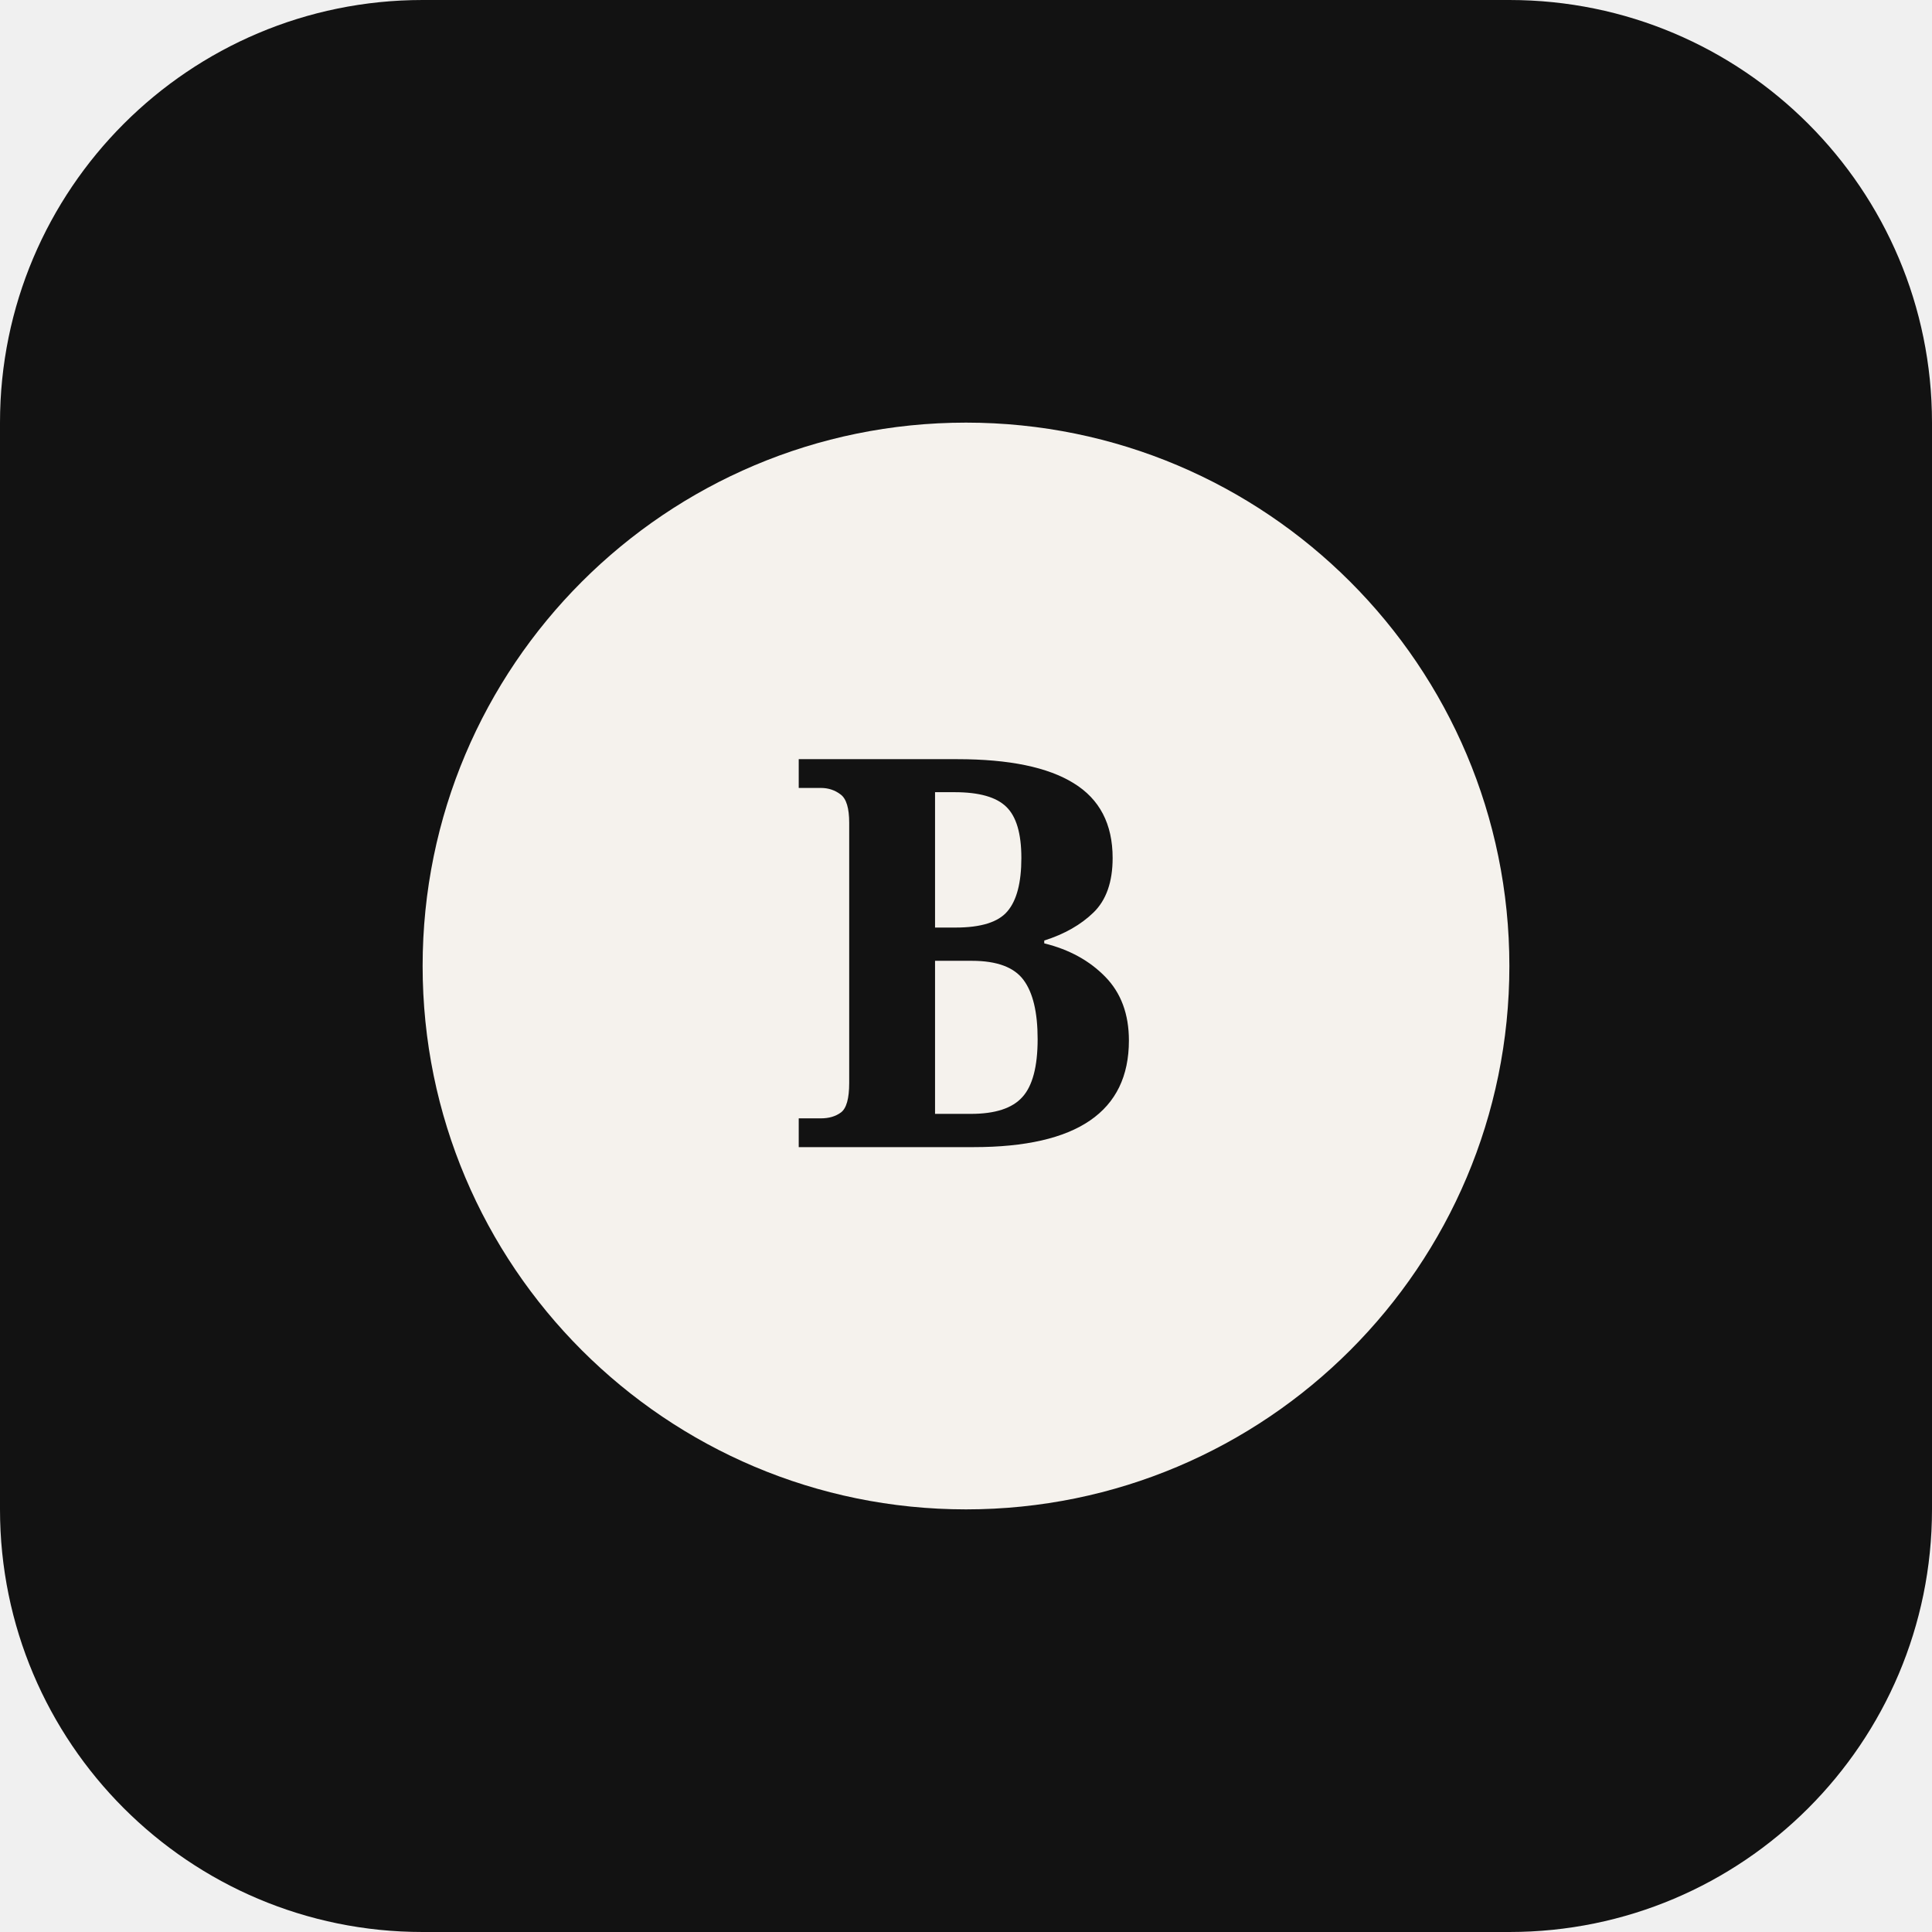
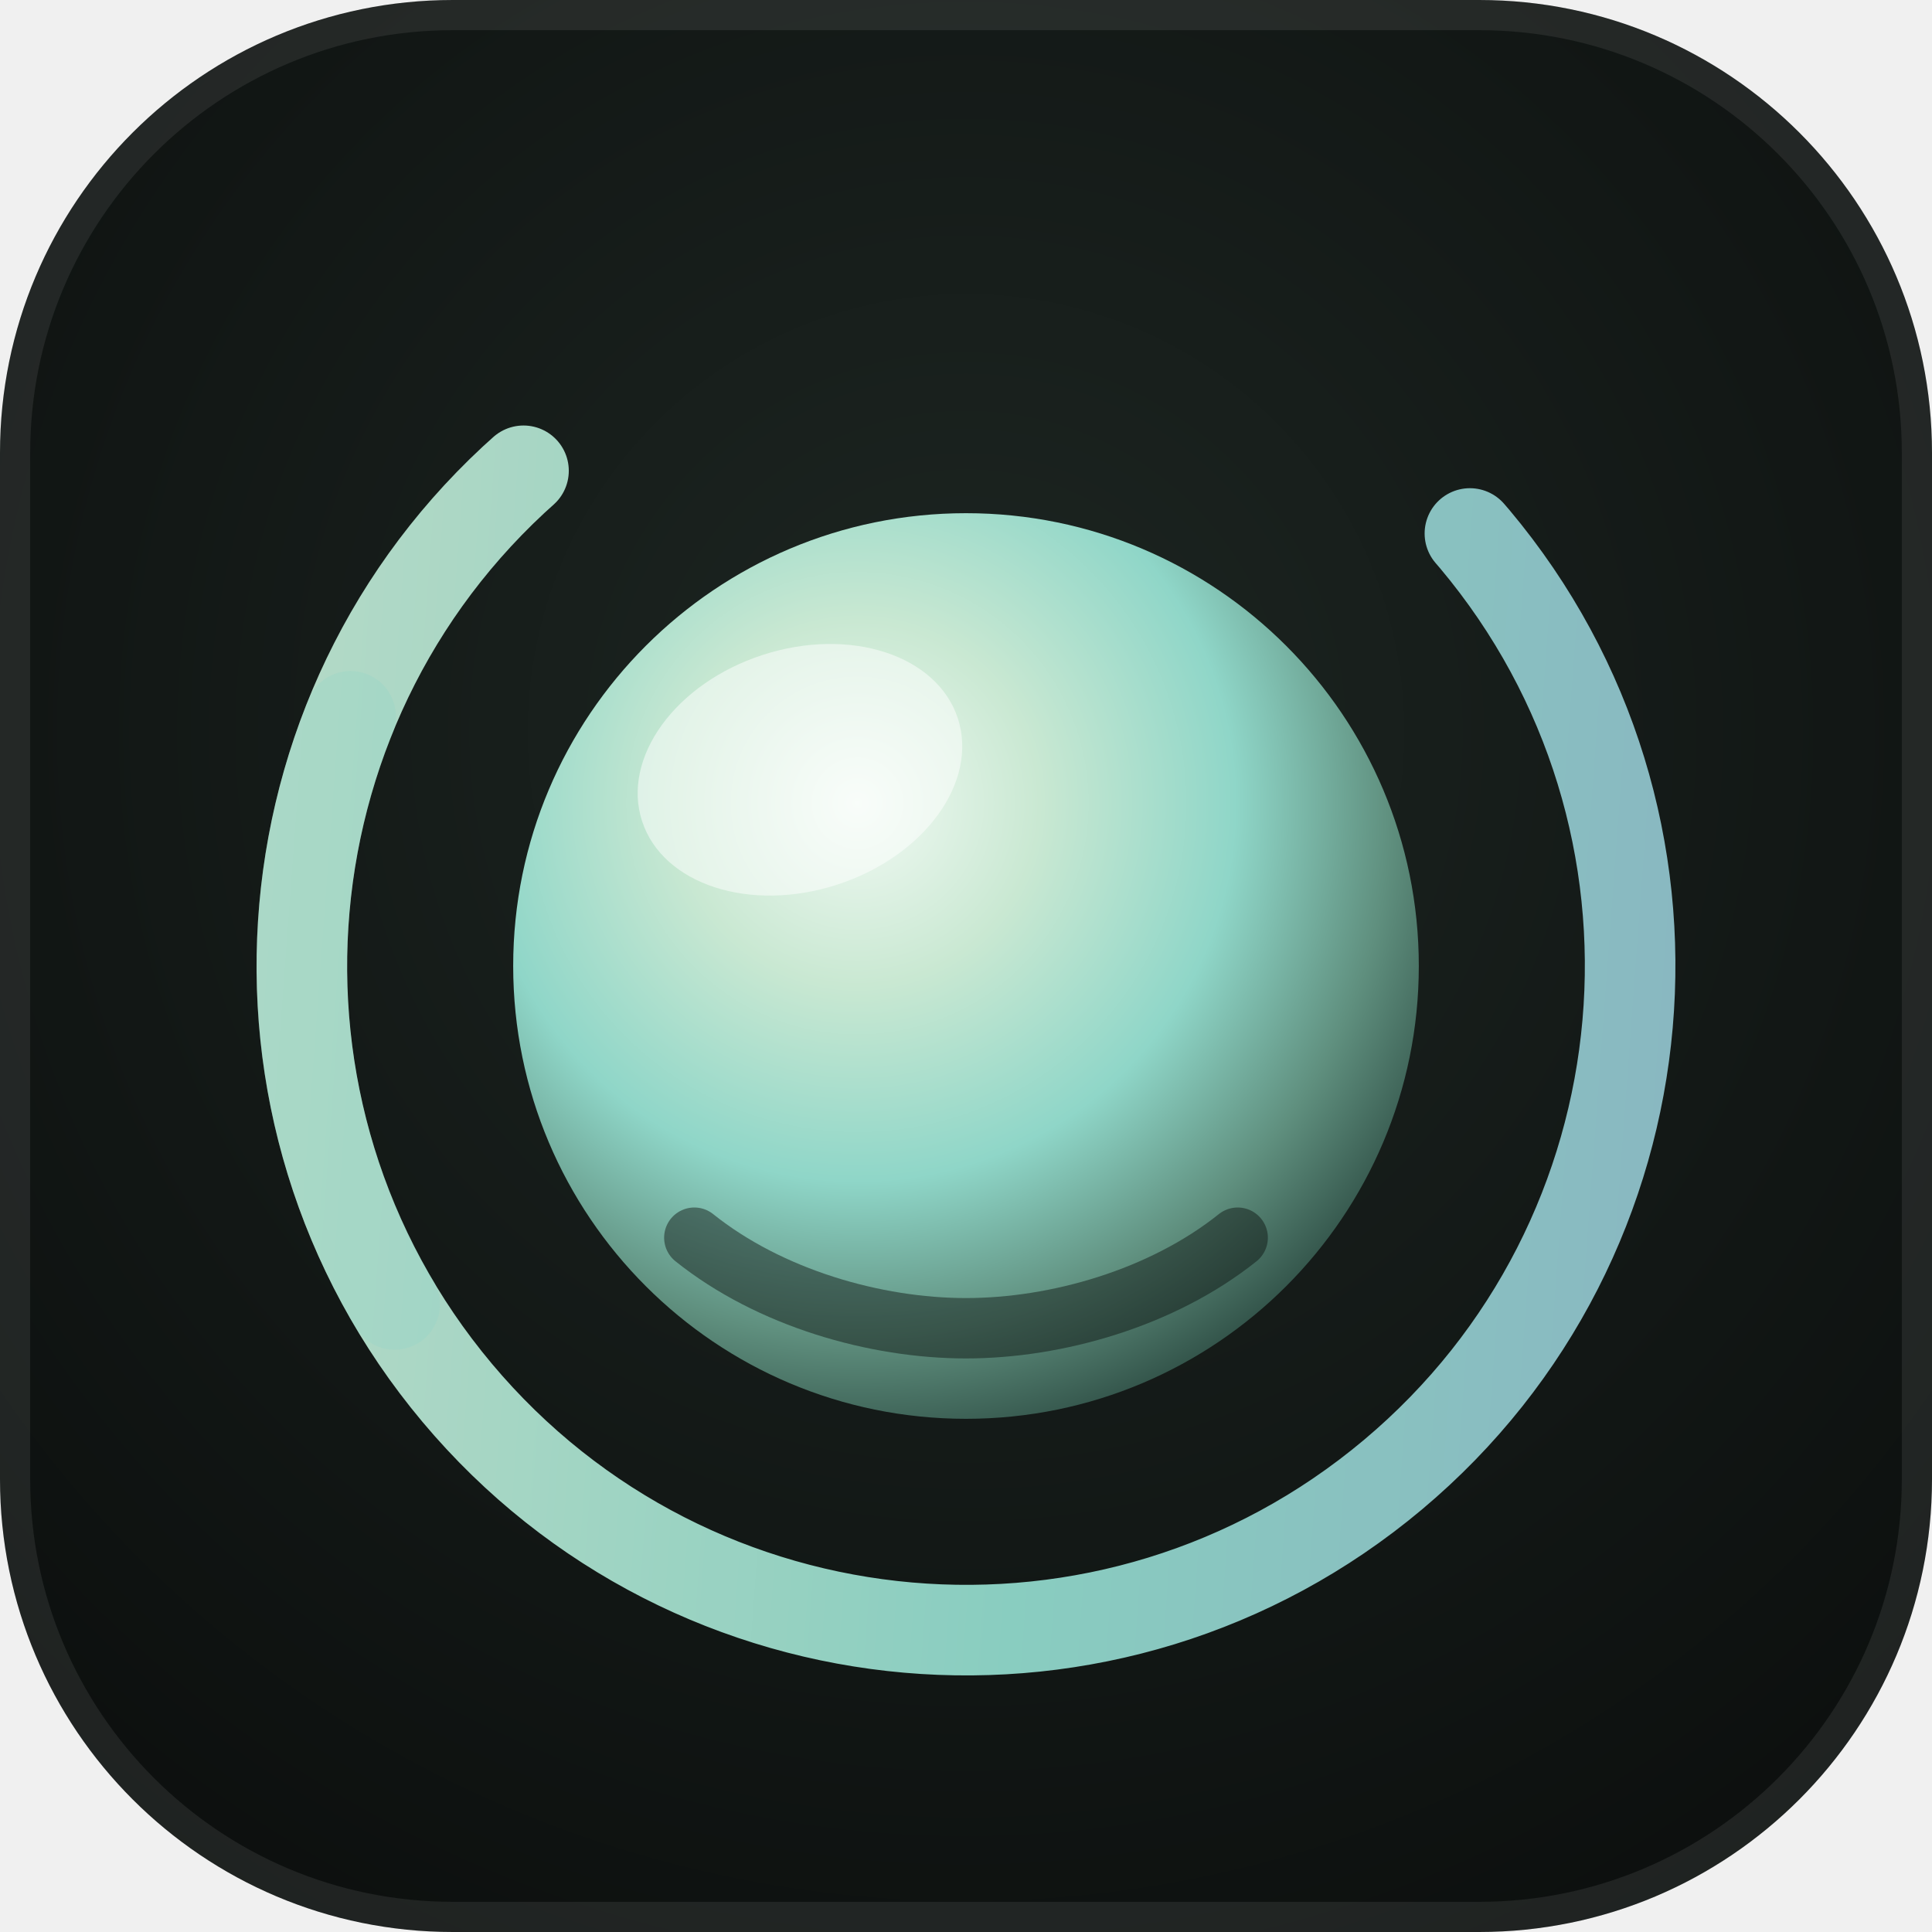
<svg xmlns="http://www.w3.org/2000/svg" viewBox="0 0 128 128">
-   <rect width="128" height="128" rx="28" fill="#121212" />
-   <circle cx="64" cy="64" r="36" fill="#F5F2ED" />
-   <text x="64" y="76" text-anchor="middle" font-family="Georgia, serif" font-size="36" font-weight="700" fill="#121212">B</text>
+   <defs>
+     <radialGradient id="bg" cx="50%" cy="38%" r="75%">
+       <stop offset="0%" stop-color="#1d2622" />
+       <stop offset="60%" stop-color="#121715" />
+       <stop offset="100%" stop-color="#0b0e0d" />
+     </radialGradient>
+     <radialGradient id="orb" cx="38%" cy="32%" r="72%">
+       <stop offset="0%" stop-color="#f2faf4" />
+       <stop offset="28%" stop-color="#c9e8d2" />
+       <stop offset="58%" stop-color="#8fd6c8" />
+       <stop offset="82%" stop-color="#5f8f7e" />
+       <stop offset="100%" stop-color="#33544a" />
+     </radialGradient>
+     <linearGradient id="ring" x1="0" y1="0" x2="1" y2="1">
+       <stop offset="0%" stop-color="#c9e8d2" />
+       <stop offset="55%" stop-color="#8fd6c8" />
+       <stop offset="100%" stop-color="#8fb8c9" />
+     </linearGradient>
+   </defs>
+   <rect width="128" height="128" rx="30" fill="url(#bg)" />
+   <rect x="1" y="1" width="126" height="126" rx="29" fill="none" stroke="#ffffff" stroke-opacity="0.08" stroke-width="2" />
+   <circle cx="64" cy="64" r="44" fill="none" stroke="url(#ring)" stroke-width="6" stroke-linecap="round" stroke-dasharray="206 70" transform="rotate(-40 64 64)" opacity="0.95" />
+   <circle cx="64" cy="64" r="44" fill="none" stroke="#8fd6c8" stroke-opacity="0.25" stroke-width="6" stroke-linecap="round" stroke-dasharray="40 236" transform="rotate(150 64 64)" />
+   <circle cx="64" cy="64" r="30" fill="url(#orb)" />
+   <ellipse cx="53" cy="51" rx="11" ry="8" fill="#ffffff" opacity="0.5" transform="rotate(-18 53 51)" />
+   <path d="M46 82c5 4 12 6 18 6s13-2 18-6" fill="none" stroke="#0b0e0d" stroke-opacity="0.45" stroke-width="4" stroke-linecap="round" />
</svg>
